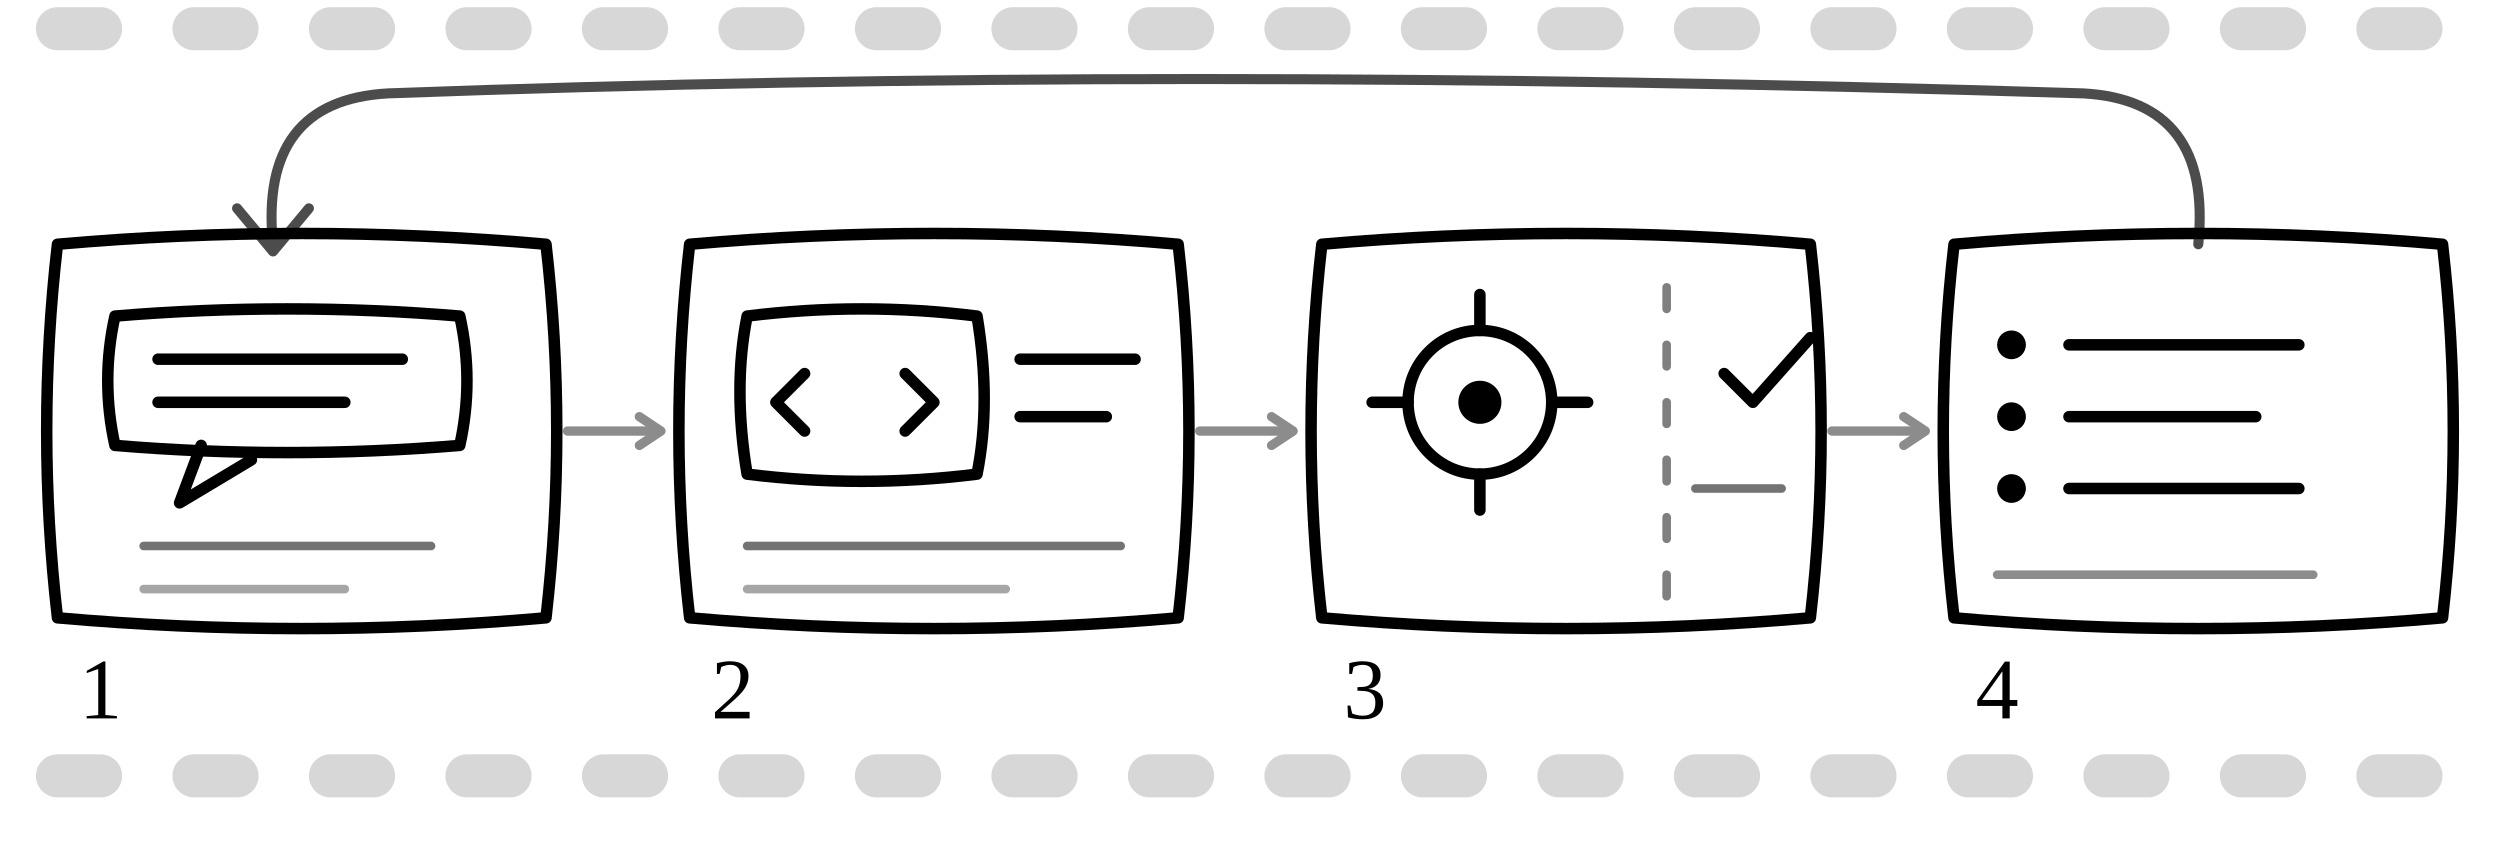
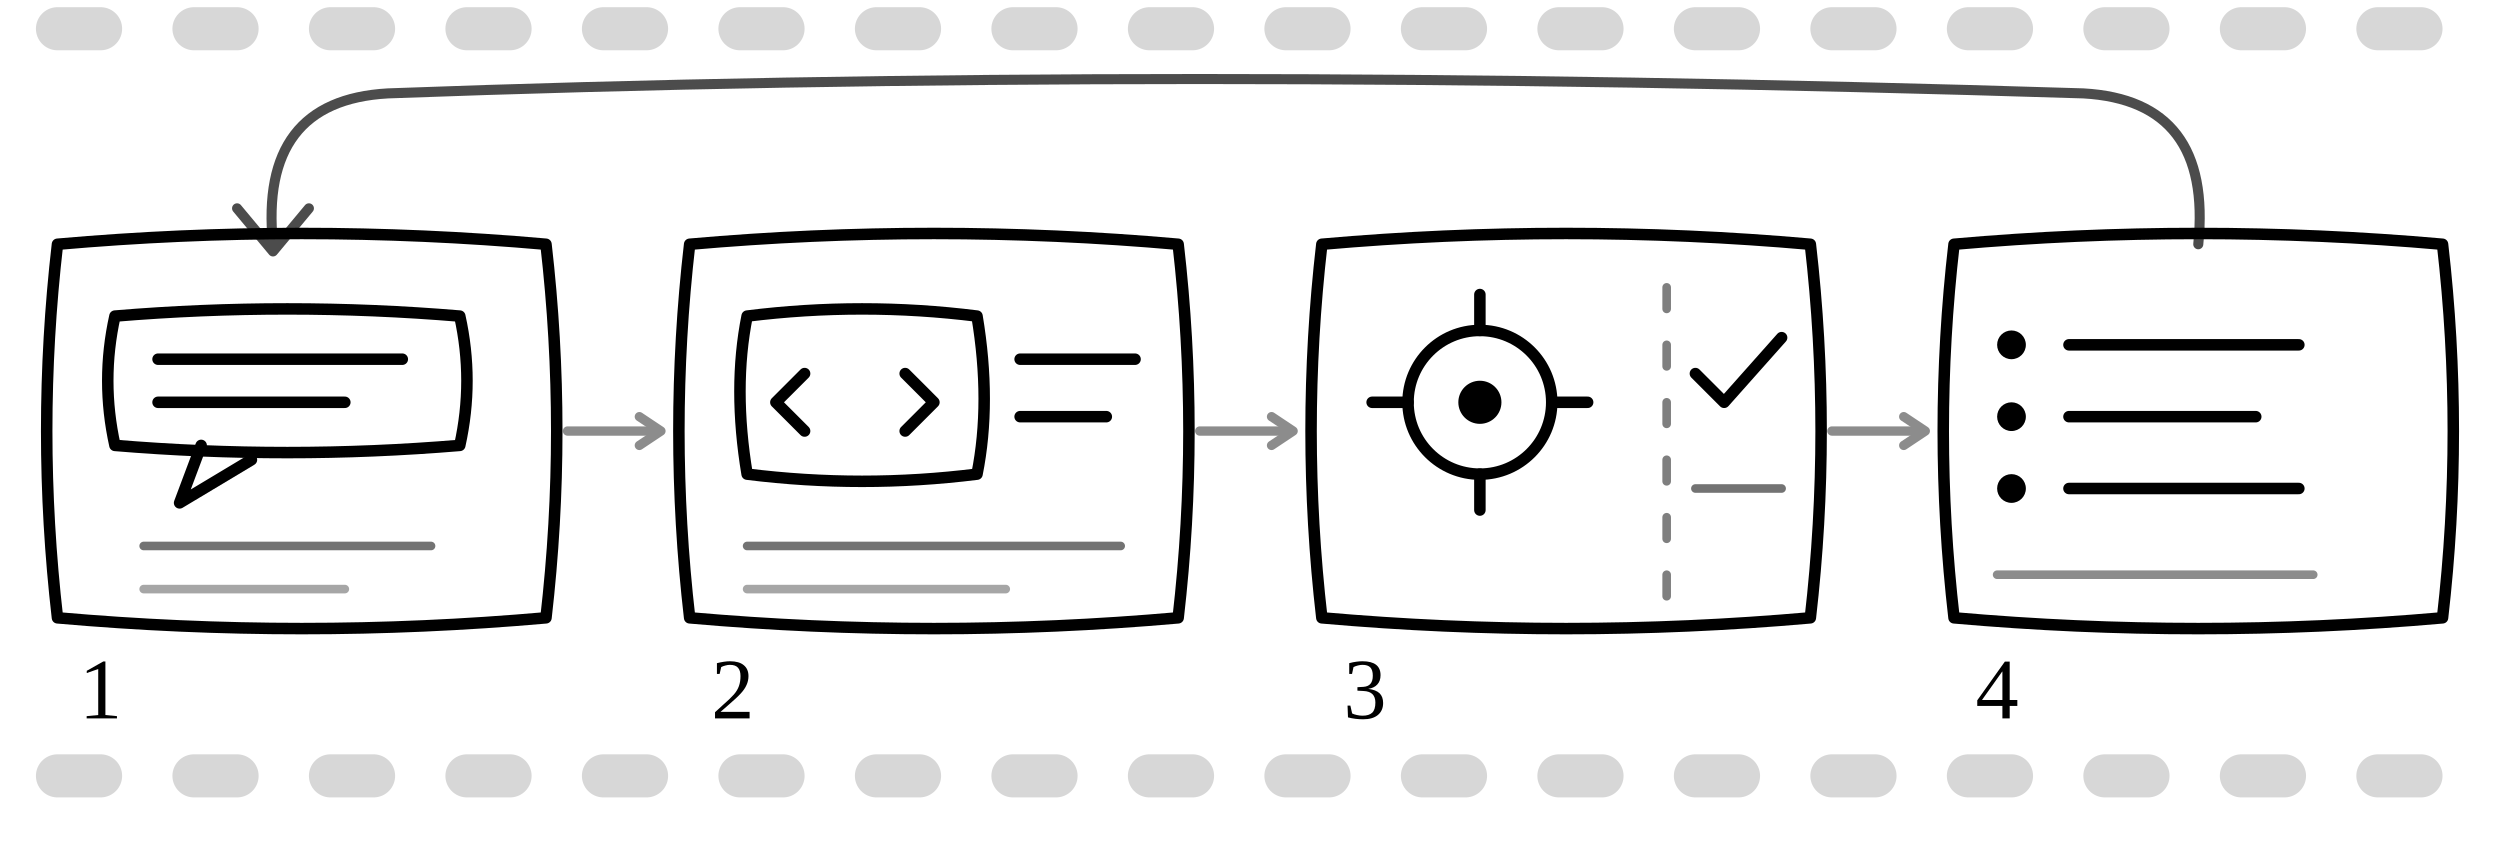
<svg class="a-turn seq" viewBox="0 0 348 118" fill="none" stroke="currentColor" stroke-width="1.6" stroke-linecap="round" stroke-linejoin="round">
  <g class="frame">
    <path d="M8 34q34-3 68 0q3 26 0 52q-34 3-68 0q-3-26 0-52" pathLength="100" />
    <path d="M16 44q24-2 48 0q2 9 0 18q-24 2-48 0q-2-9 0-18" pathLength="100" />
    <path d="M28 62l-3 8 10-6" pathLength="100" />
    <path d="M22 50h34" pathLength="100" />
    <path d="M22 56h26" pathLength="100" />
    <path d="M20 76h40" opacity=".55" stroke-width="1.2" pathLength="100" />
    <path d="M20 82h28" opacity=".35" stroke-width="1.2" pathLength="100" />
    <text class="frame-no" x="11" y="100" fill="currentColor" stroke="none">1</text>
  </g>
  <g class="frame">
    <path d="M96 34q34-3 68 0q3 26 0 52q-34 3-68 0q-3-26 0-52" pathLength="100" />
    <path d="M104 44q16-2 32 0q2 12 0 22q-16 2-32 0q-2-12 0-22" pathLength="100" />
    <path d="M112 52l-4 4 4 4" pathLength="100" />
    <path d="M126 52l4 4-4 4" pathLength="100" />
    <path d="M142 50h16" pathLength="100" />
    <path d="M142 58h12" pathLength="100" />
    <path d="M104 76h52" opacity=".55" stroke-width="1.2" pathLength="100" />
    <path d="M104 82h36" opacity=".35" stroke-width="1.2" pathLength="100" />
    <text class="frame-no" x="99" y="100" fill="currentColor" stroke="none">2</text>
  </g>
  <g class="frame">
    <path d="M184 34q34-3 68 0q3 26 0 52q-34 3-68 0q-3-26 0-52" pathLength="100" />
    <circle cx="206" cy="56" r="10" pathLength="100" />
    <circle cx="206" cy="56" r="3" fill="currentColor" stroke="none" />
    <path d="M206 41v5" pathLength="100" />
    <path d="M206 66v5" pathLength="100" />
    <path d="M191 56h5" pathLength="100" />
    <path d="M216 56h5" pathLength="100" />
    <path d="M232 40v44" opacity=".5" stroke-width="1.2" stroke-dasharray="3 5" />
-     <path d="M240 52l4 4 8-9" pathLength="100" />
+     <path d="M236 52l4 4 8-9" pathLength="100" />
    <path d="M236 68h12" opacity=".55" stroke-width="1.2" pathLength="100" />
    <text class="frame-no" x="187" y="100" fill="currentColor" stroke="none">3</text>
  </g>
  <g class="frame">
    <path d="M272 34q34-3 68 0q3 26 0 52q-34 3-68 0q-3-26 0-52" pathLength="100" />
    <circle cx="280" cy="48" r="2" fill="currentColor" stroke="none" />
    <path d="M288 48h32" pathLength="100" />
    <circle cx="280" cy="58" r="2" fill="currentColor" stroke="none" />
    <path d="M288 58h26" pathLength="100" />
    <circle cx="280" cy="68" r="2" fill="currentColor" stroke="none" />
    <path d="M288 68h32" pathLength="100" />
    <path d="M278 80h44" opacity=".45" stroke-width="1.2" pathLength="100" />
    <text class="frame-no" x="275" y="100" fill="currentColor" stroke="none">4</text>
  </g>
  <g opacity=".45" stroke-width="1.3">
    <path d="M79 60h12" pathLength="100" />
    <path d="M89 58l3 2-3 2" pathLength="100" />
    <path d="M167 60h12" pathLength="100" />
    <path d="M177 58l3 2-3 2" pathLength="100" />
    <path d="M255 60h12" pathLength="100" />
    <path d="M265 58l3 2-3 2" pathLength="100" />
  </g>
  <g opacity=".7" stroke-width="1.4">
    <path d="M306 34q2-20-16-21q-128-4-236 0q-18 1-16 21" pathLength="100" />
    <path d="M33 29l5 6 5-6" pathLength="100" />
  </g>
  <g opacity=".16" stroke-width="6">
    <path d="M8 4h332" stroke-dasharray="6 13" />
    <path d="M8 108h332" stroke-dasharray="6 13" />
  </g>
</svg>
